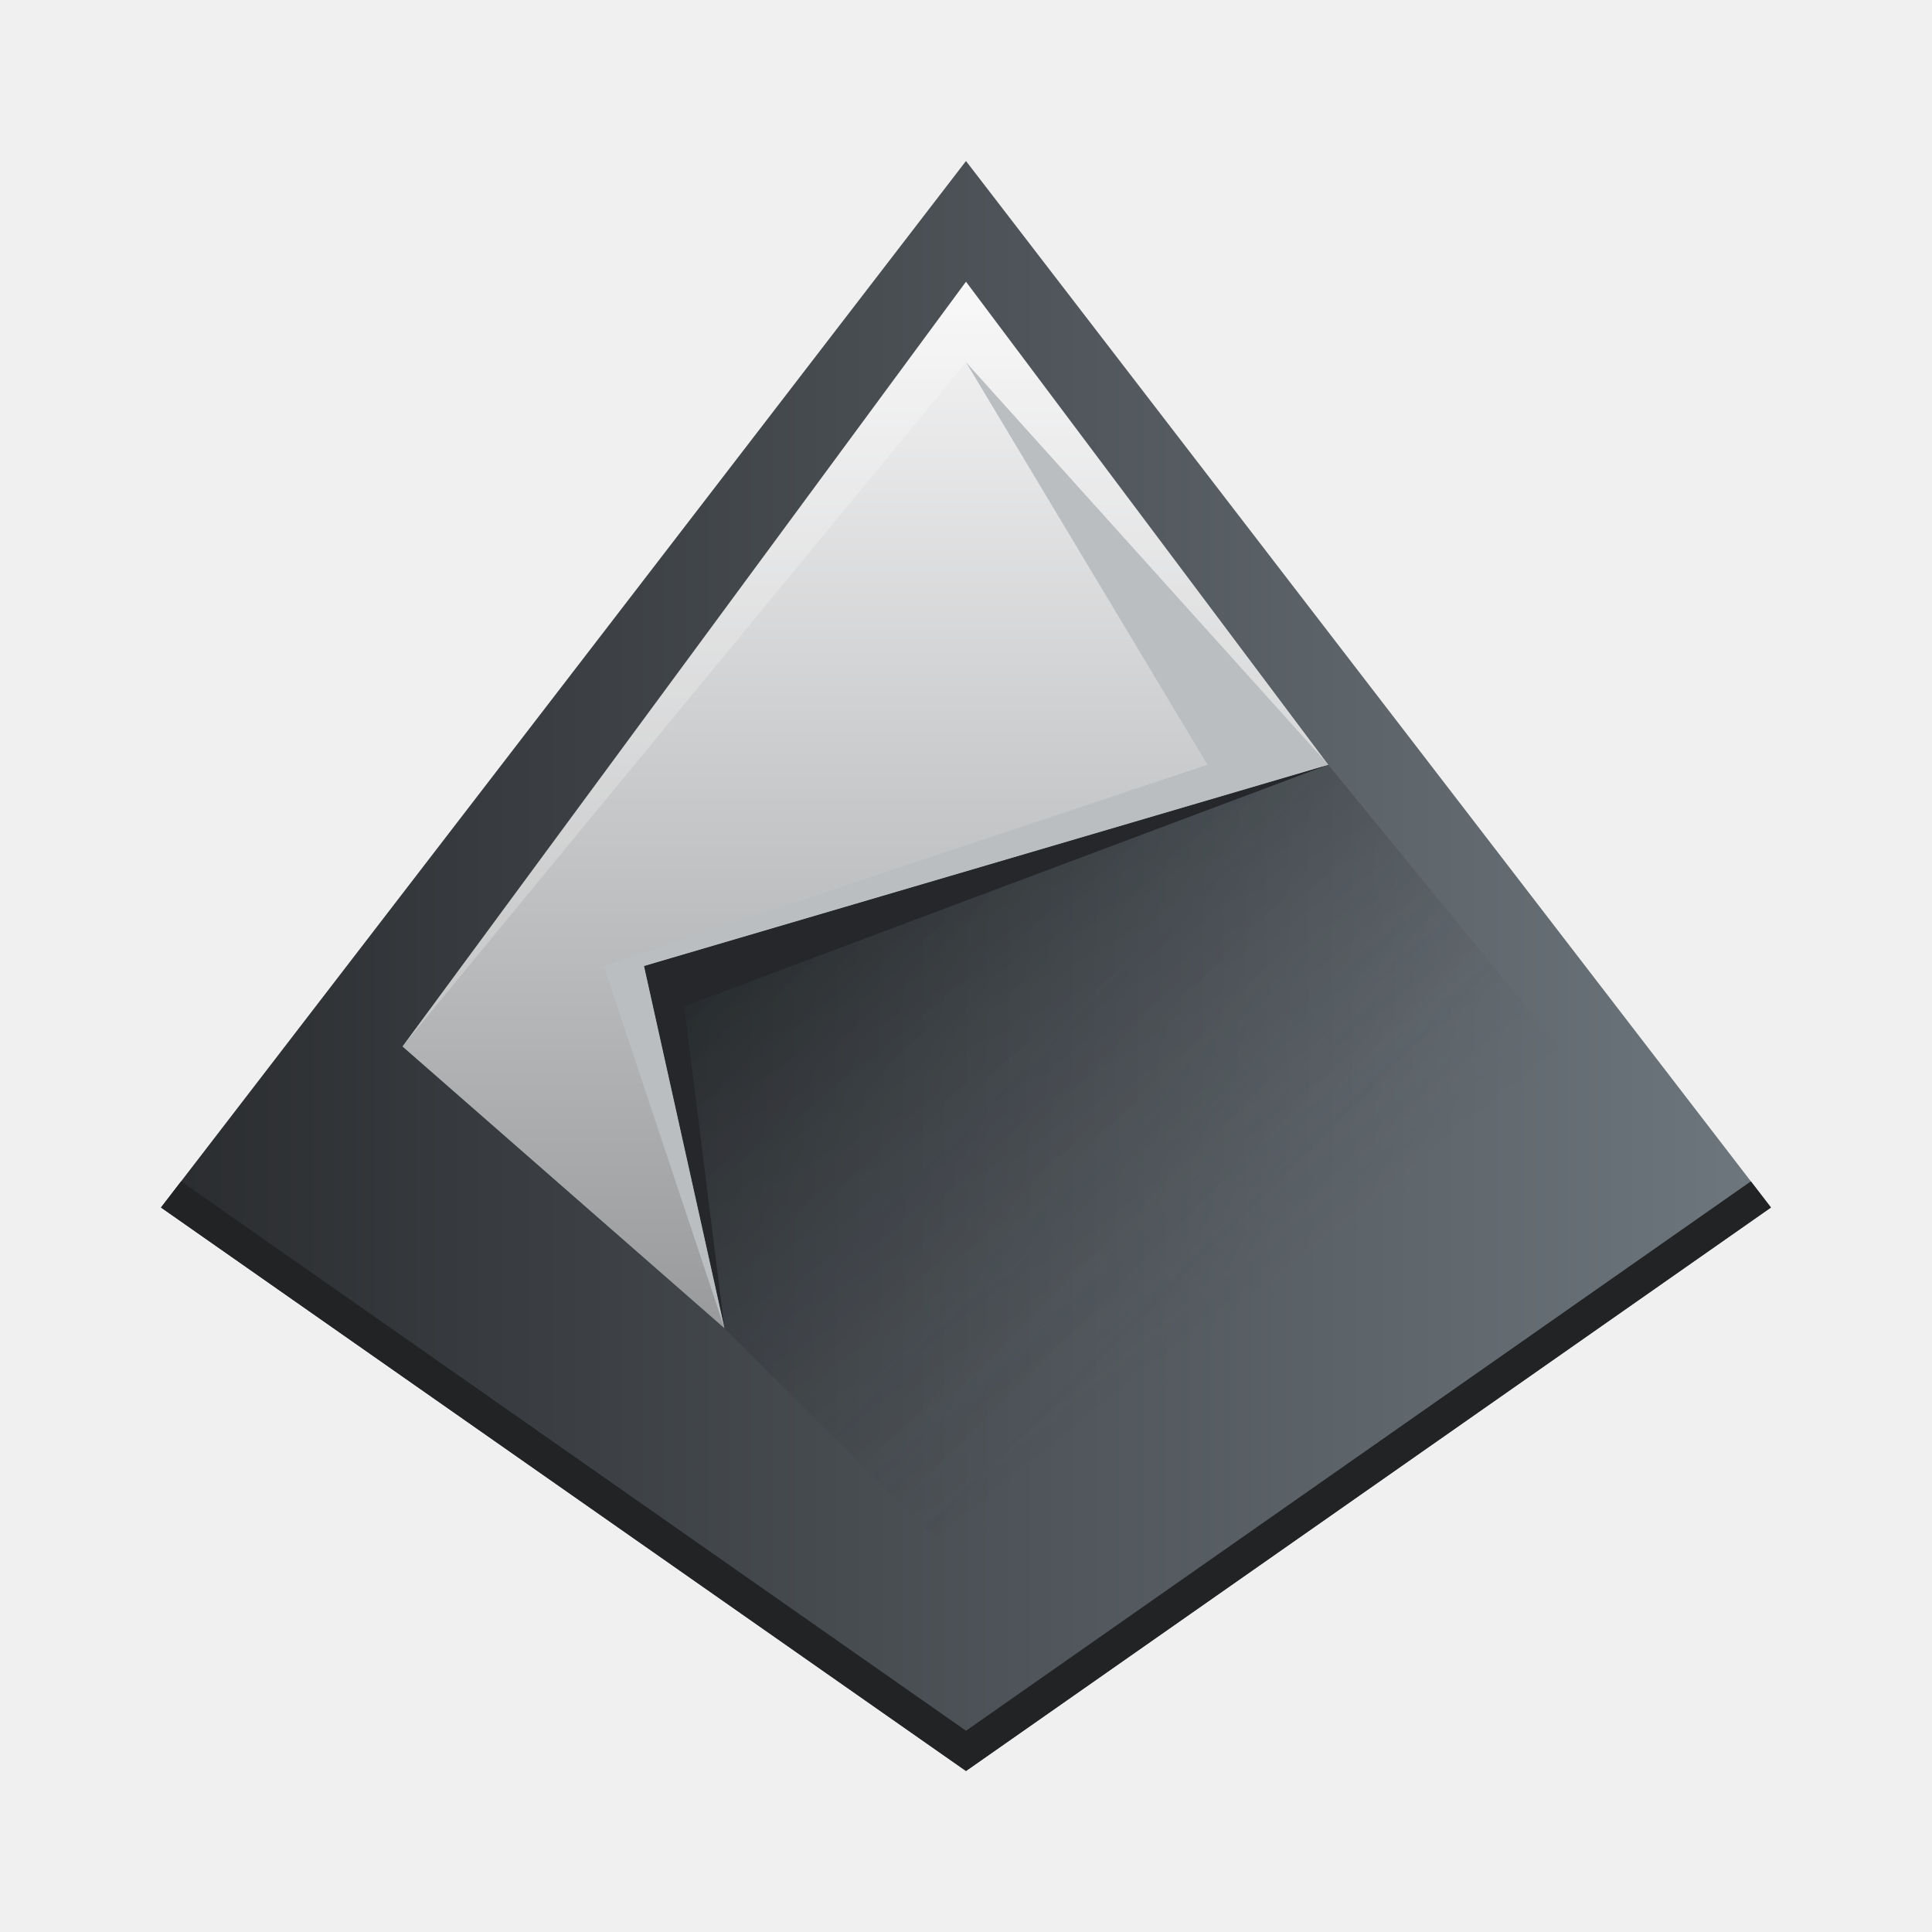
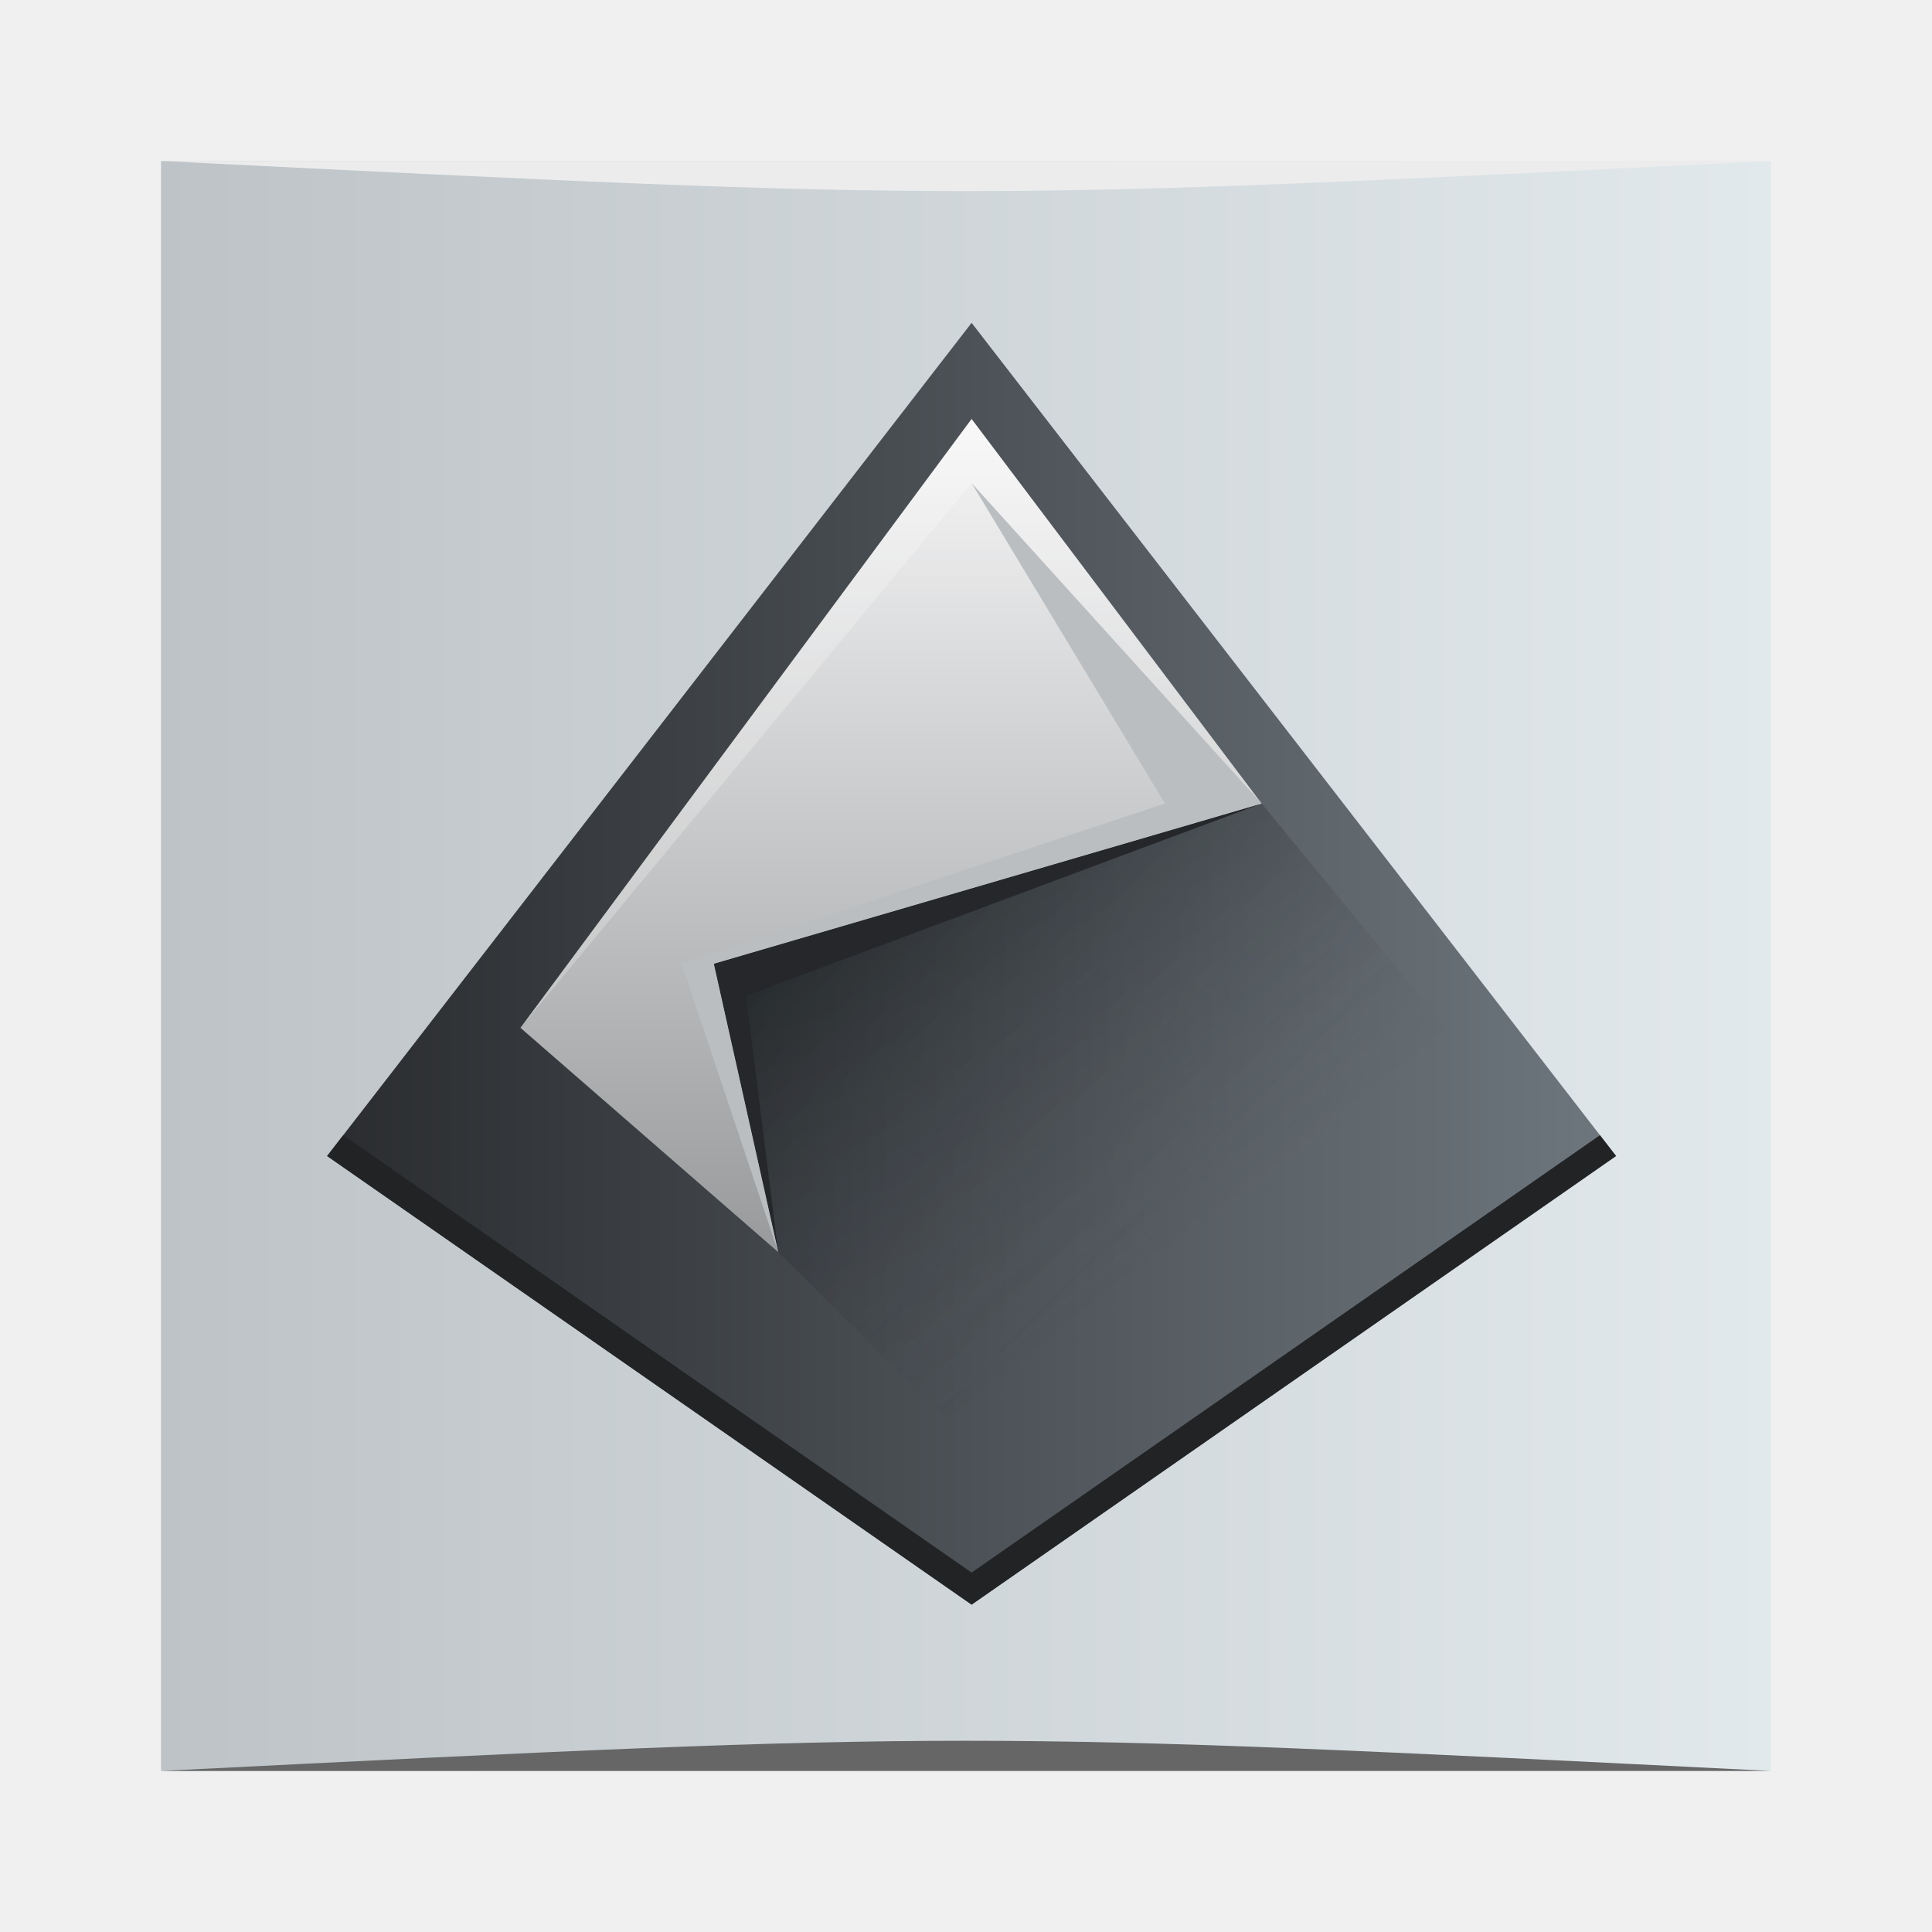
- <svg xmlns="http://www.w3.org/2000/svg" xmlns:xlink="http://www.w3.org/1999/xlink" width="48" height="48" id="svg5453" version="1.1">
-   <defs id="defs5455">
+ <svg xmlns="http://www.w3.org/2000/svg" xmlns:xlink="http://www.w3.org/1999/xlink" width="48" height="48" id="svg2" version="1.1" viewBox="0 0 13.547 13.547">
+   <defs id="defs4">
+     <linearGradient id="linearGradient3810">
+       <stop style="stop-color:#000000;stop-opacity:1;" offset="0" id="stop3812" />
+       <stop style="stop-color:#ffffff;stop-opacity:0;" offset="1" id="stop3814" />
+     </linearGradient>
+     <linearGradient id="linearGradient3792">
+       <stop style="stop-color:#7f8c8d;stop-opacity:1;" offset="0" id="stop3794" />
+       <stop style="stop-color:#a7b4b5;stop-opacity:1;" offset="1" id="stop3796" />
+     </linearGradient>
+     <linearGradient id="linearGradient3784">
+       <stop style="stop-color:#bdc3c7;stop-opacity:1;" offset="0" id="stop3786" />
+       <stop style="stop-color:#e2e9ed;stop-opacity:1;" offset="1" id="stop3788" />
+     </linearGradient>
+     <linearGradient xlink:href="#linearGradient3784" id="linearGradient3790" x1="1.129" y1="290.227" x2="12.418" y2="290.227" gradientUnits="userSpaceOnUse" />
    <linearGradient id="linearGradient4400">
-       <stop id="stop4402" offset="0" style="stop-color:#020303;stop-opacity:1" />
-       <stop id="stop4404" offset="1" style="stop-color:#424649;stop-opacity:0" />
+       <stop style="stop-color:#020303;stop-opacity:1" offset="0" id="stop4402" />
+       <stop style="stop-color:#424649;stop-opacity:0" offset="1" id="stop4404" />
    </linearGradient>
    <linearGradient id="linearGradient4303">
-       <stop id="stop4305" offset="0" style="stop-color:#989a9b;stop-opacity:1" />
-       <stop id="stop4307" offset="1" style="stop-color:#f6f6f7;stop-opacity:1" />
+       <stop style="stop-color:#989a9b;stop-opacity:1" offset="0" id="stop4305" />
+       <stop style="stop-color:#f6f6f7;stop-opacity:1" offset="1" id="stop4307" />
    </linearGradient>
    <linearGradient id="linearGradient4271">
-       <stop style="stop-color:#2a2c2f;stop-opacity:1" offset="0" id="stop4273" />
-       <stop style="stop-color:#6e777e;stop-opacity:1;" offset="1" id="stop4275" />
+       <stop id="stop4273" offset="0" style="stop-color:#2a2c2f;stop-opacity:1" />
+       <stop id="stop4275" offset="1" style="stop-color:#6e777e;stop-opacity:1;" />
    </linearGradient>
-     <linearGradient xlink:href="#linearGradient4271" id="linearGradient4277" x1="388.571" y1="529.798" x2="428.571" y2="529.798" gradientUnits="userSpaceOnUse" />
-     <linearGradient xlink:href="#linearGradient4303" id="linearGradient4301" x1="408.571" y1="532.798" x2="408.571" y2="506.798" gradientUnits="userSpaceOnUse" />
-     <linearGradient xlink:href="#linearGradient4400" id="linearGradient4388" x1="403.571" y1="522.798" x2="413.262" y2="534.798" gradientUnits="userSpaceOnUse" />
-     <linearGradient xlink:href="#linearGradient4400" id="linearGradient4417" gradientUnits="userSpaceOnUse" x1="400.768" y1="521.798" x2="412.571" y2="533.602" />
+     <linearGradient gradientUnits="userSpaceOnUse" y2="529.798" x2="428.571" y1="529.798" x1="388.571" id="linearGradient4277" xlink:href="#linearGradient4271" />
+     <linearGradient gradientUnits="userSpaceOnUse" y2="506.798" x2="408.571" y1="532.798" x1="408.571" id="linearGradient4301" xlink:href="#linearGradient4303" />
+     <linearGradient gradientUnits="userSpaceOnUse" y2="534.798" x2="413.262" y1="522.798" x1="403.571" id="linearGradient4388" xlink:href="#linearGradient4400" />
+     <linearGradient y2="533.602" x2="412.571" y1="521.798" x1="400.768" gradientUnits="userSpaceOnUse" id="linearGradient4417" xlink:href="#linearGradient4400" />
  </defs>
-   <g id="layer1" transform="translate(-384.5714,-499.798)">
-     <path style="fill:url(#linearGradient4277);fill-rule:evenodd;stroke:none;stroke-width:1px;stroke-linecap:butt;stroke-linejoin:miter;stroke-opacity:1;fill-opacity:1" d="m 408.571,543.798 -20,-14 20,-26 20,26 z" id="path4267" />
-     <path style="fill:url(#linearGradient4301);fill-rule:evenodd;stroke:none;stroke-width:1px;stroke-linecap:butt;stroke-linejoin:miter;stroke-opacity:1;fill-opacity:1" d="m 402.571,532.798 -8,-7 14,-19 9,12 -17,5 z" id="path4269" />
-     <path style="fill:url(#linearGradient4388);fill-rule:evenodd;stroke:none;stroke-width:1px;stroke-linecap:butt;stroke-linejoin:miter;stroke-opacity:1;fill-opacity:1;opacity:0.3" d="m 426.571,529.798 -16,11 -8,-8 -2,-9 17,-5 z" id="path4313" />
-     <path style="fill:#ffffff;fill-rule:evenodd;stroke:none;stroke-width:1px;stroke-linecap:butt;stroke-linejoin:miter;stroke-opacity:1;fill-opacity:0.235" d="m 394.571,525.798 14,-17 9,10 -9,-12 z" id="path4406" />
-     <path style="fill:#212325;fill-rule:evenodd;stroke:none;stroke-width:1px;stroke-linecap:butt;stroke-linejoin:miter;stroke-opacity:1;fill-opacity:1" d="M 4.5 29.35 L 4 30 L 24 44 L 44 30 L 43.5 29.35 L 24 43 L 4.5 29.35 z " transform="translate(384.5714,499.798)" id="path4408" />
-     <path id="path4410" d="m 426.571,529.798 -16,11 -8,-8 -2,-9 17,-5 z" style="fill:url(#linearGradient4417);fill-rule:evenodd;stroke:none;stroke-width:1px;stroke-linecap:butt;stroke-linejoin:miter;stroke-opacity:1;fill-opacity:1;opacity:0.2" />
-     <path style="fill:#25272b;fill-rule:evenodd;stroke:none;stroke-width:1px;stroke-linecap:butt;stroke-linejoin:miter;stroke-opacity:1;fill-opacity:1" d="m 402.571,532.798 -1,-8 16,-6 -17,5 z" id="path4421" />
-     <path style="fill:#bbbec1;fill-rule:evenodd;stroke:none;stroke-width:1px;stroke-linecap:butt;stroke-linejoin:miter;stroke-opacity:1;fill-opacity:0.998" d="m 402.571,532.798 -3,-9 15,-5 -6,-10 9,10 -17,5 z" id="path4423" />
+   <g id="layer1" transform="translate(0,-283.4534)">
+     <rect ry="0" y="284.582" x="1.129" height="11.289" width="11.289" id="rect3289" style="fill:url(#linearGradient3790);fill-opacity:1.0;fill-rule:evenodd;stroke:none" />
+     <path style="fill:#666666;fill-opacity:1;stroke:none" d="M 4,44 44,44 C 24,43 24,43 4,44 z" id="path3800" transform="matrix(0.2822223,0,0,0.2822223,0,283.4534)" />
+     <path id="path3804" d="m 1.129,284.582 11.289,-7e-5 c -5.644,0.282 -5.644,0.282 -11.289,0 z" style="fill:#ececec;fill-opacity:1;stroke:none" />
+     <g transform="matrix(0.2259442,0,0,0.2246936,-85.50154,172.517)" id="layer1-6">
+       <path id="path4267" d="m 408.571,543.798 -20,-14 20,-26 20,26 z" style="fill:url(#linearGradient4277);fill-opacity:1;fill-rule:evenodd;stroke:none;stroke-width:1px;stroke-linecap:butt;stroke-linejoin:miter;stroke-opacity:1" />
+       <path id="path4269" d="m 402.571,532.798 -8,-7 14,-19 9,12 -17,5 z" style="fill:url(#linearGradient4301);fill-opacity:1;fill-rule:evenodd;stroke:none;stroke-width:1px;stroke-linecap:butt;stroke-linejoin:miter;stroke-opacity:1" />
+       <path id="path4313" d="m 426.571,529.798 -16,11 -8,-8 -2,-9 17,-5 z" style="opacity:0.3;fill:url(#linearGradient4388);fill-opacity:1;fill-rule:evenodd;stroke:none;stroke-width:1px;stroke-linecap:butt;stroke-linejoin:miter;stroke-opacity:1" />
+       <path id="path4406" d="m 394.571,525.798 14,-17 9,10 -9,-12 z" style="fill:#ffffff;fill-opacity:0.235;fill-rule:evenodd;stroke:none;stroke-width:1px;stroke-linecap:butt;stroke-linejoin:miter;stroke-opacity:1" />
+       <path id="path4408" transform="translate(384.5714,499.798)" d="M 4.5,29.35 4,30 24,44 44,30 43.5,29.35 24,43 4.5,29.35 Z" style="fill:#212325;fill-opacity:1;fill-rule:evenodd;stroke:none;stroke-width:1px;stroke-linecap:butt;stroke-linejoin:miter;stroke-opacity:1" />
+       <path style="opacity:0.2;fill:url(#linearGradient4417);fill-opacity:1;fill-rule:evenodd;stroke:none;stroke-width:1px;stroke-linecap:butt;stroke-linejoin:miter;stroke-opacity:1" d="m 426.571,529.798 -16,11 -8,-8 -2,-9 17,-5 z" id="path4410" />
+       <path id="path4421" d="m 402.571,532.798 -1,-8 16,-6 -17,5 z" style="fill:#25272b;fill-opacity:1;fill-rule:evenodd;stroke:none;stroke-width:1px;stroke-linecap:butt;stroke-linejoin:miter;stroke-opacity:1" />
+       <path id="path4423" d="m 402.571,532.798 -3,-9 15,-5 -6,-10 9,10 -17,5 z" style="fill:#bbbec1;fill-opacity:0.998;fill-rule:evenodd;stroke:none;stroke-width:1px;stroke-linecap:butt;stroke-linejoin:miter;stroke-opacity:1" />
+     </g>
  </g>
</svg>
